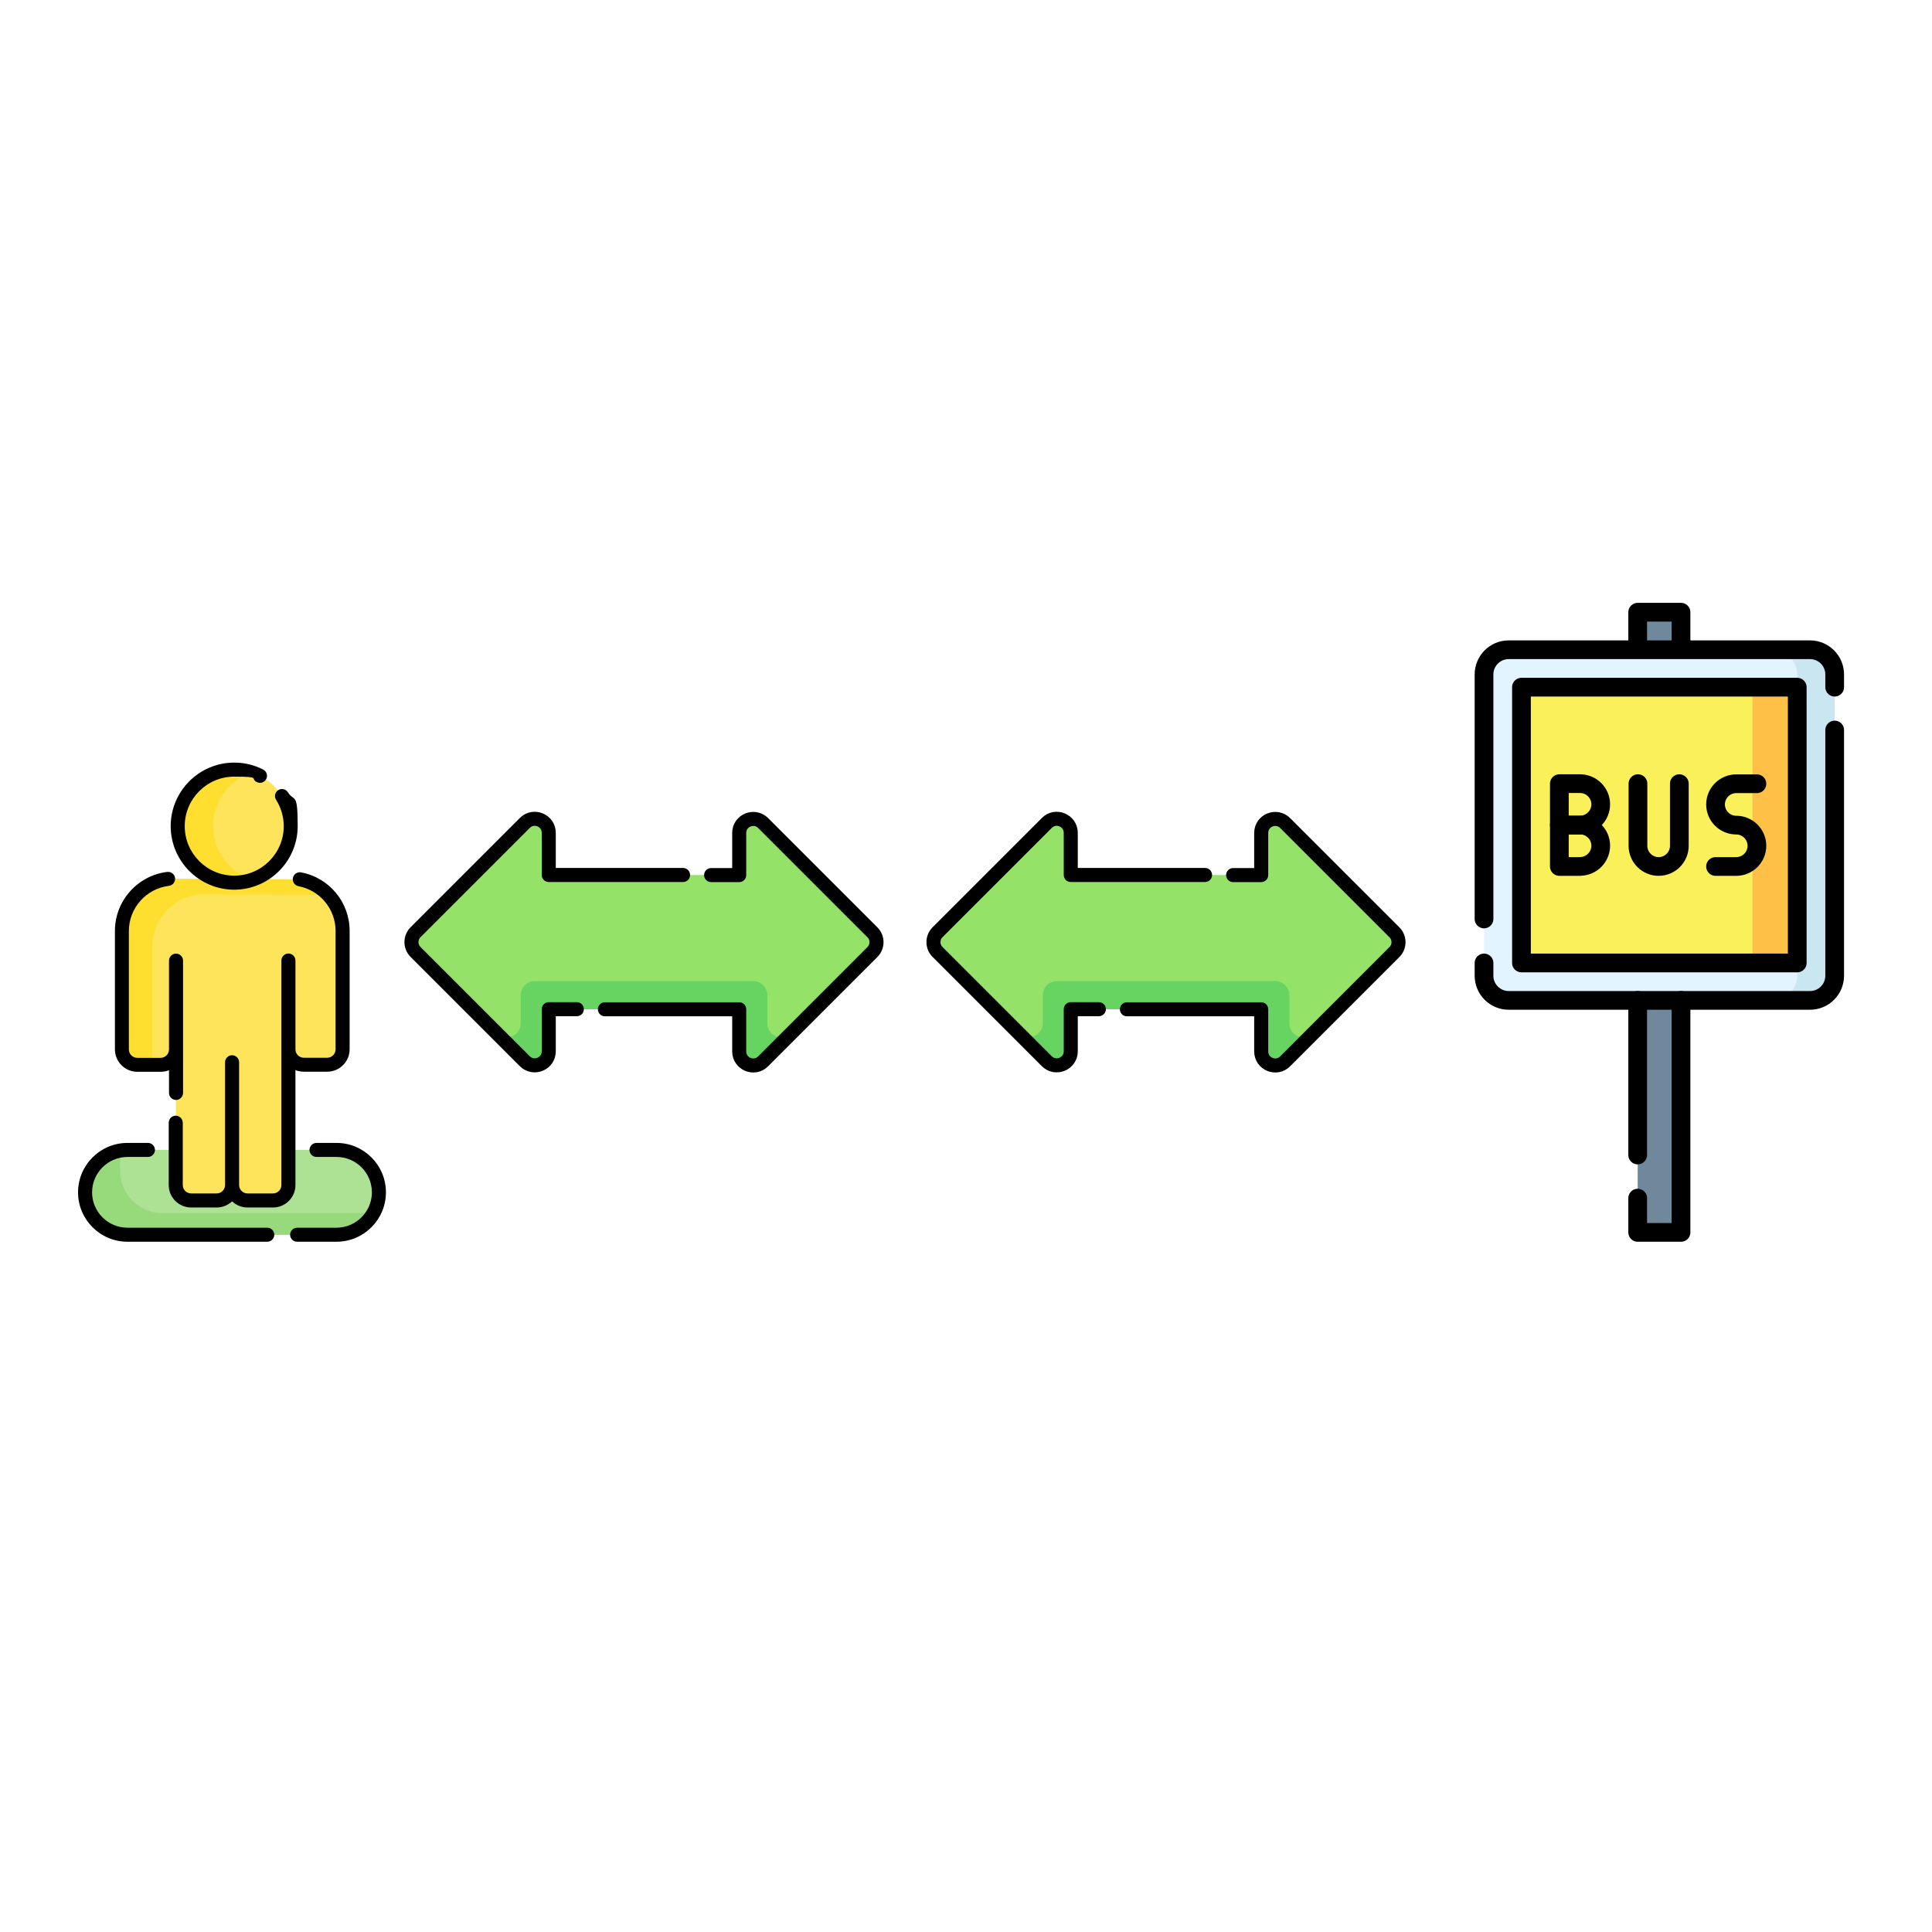
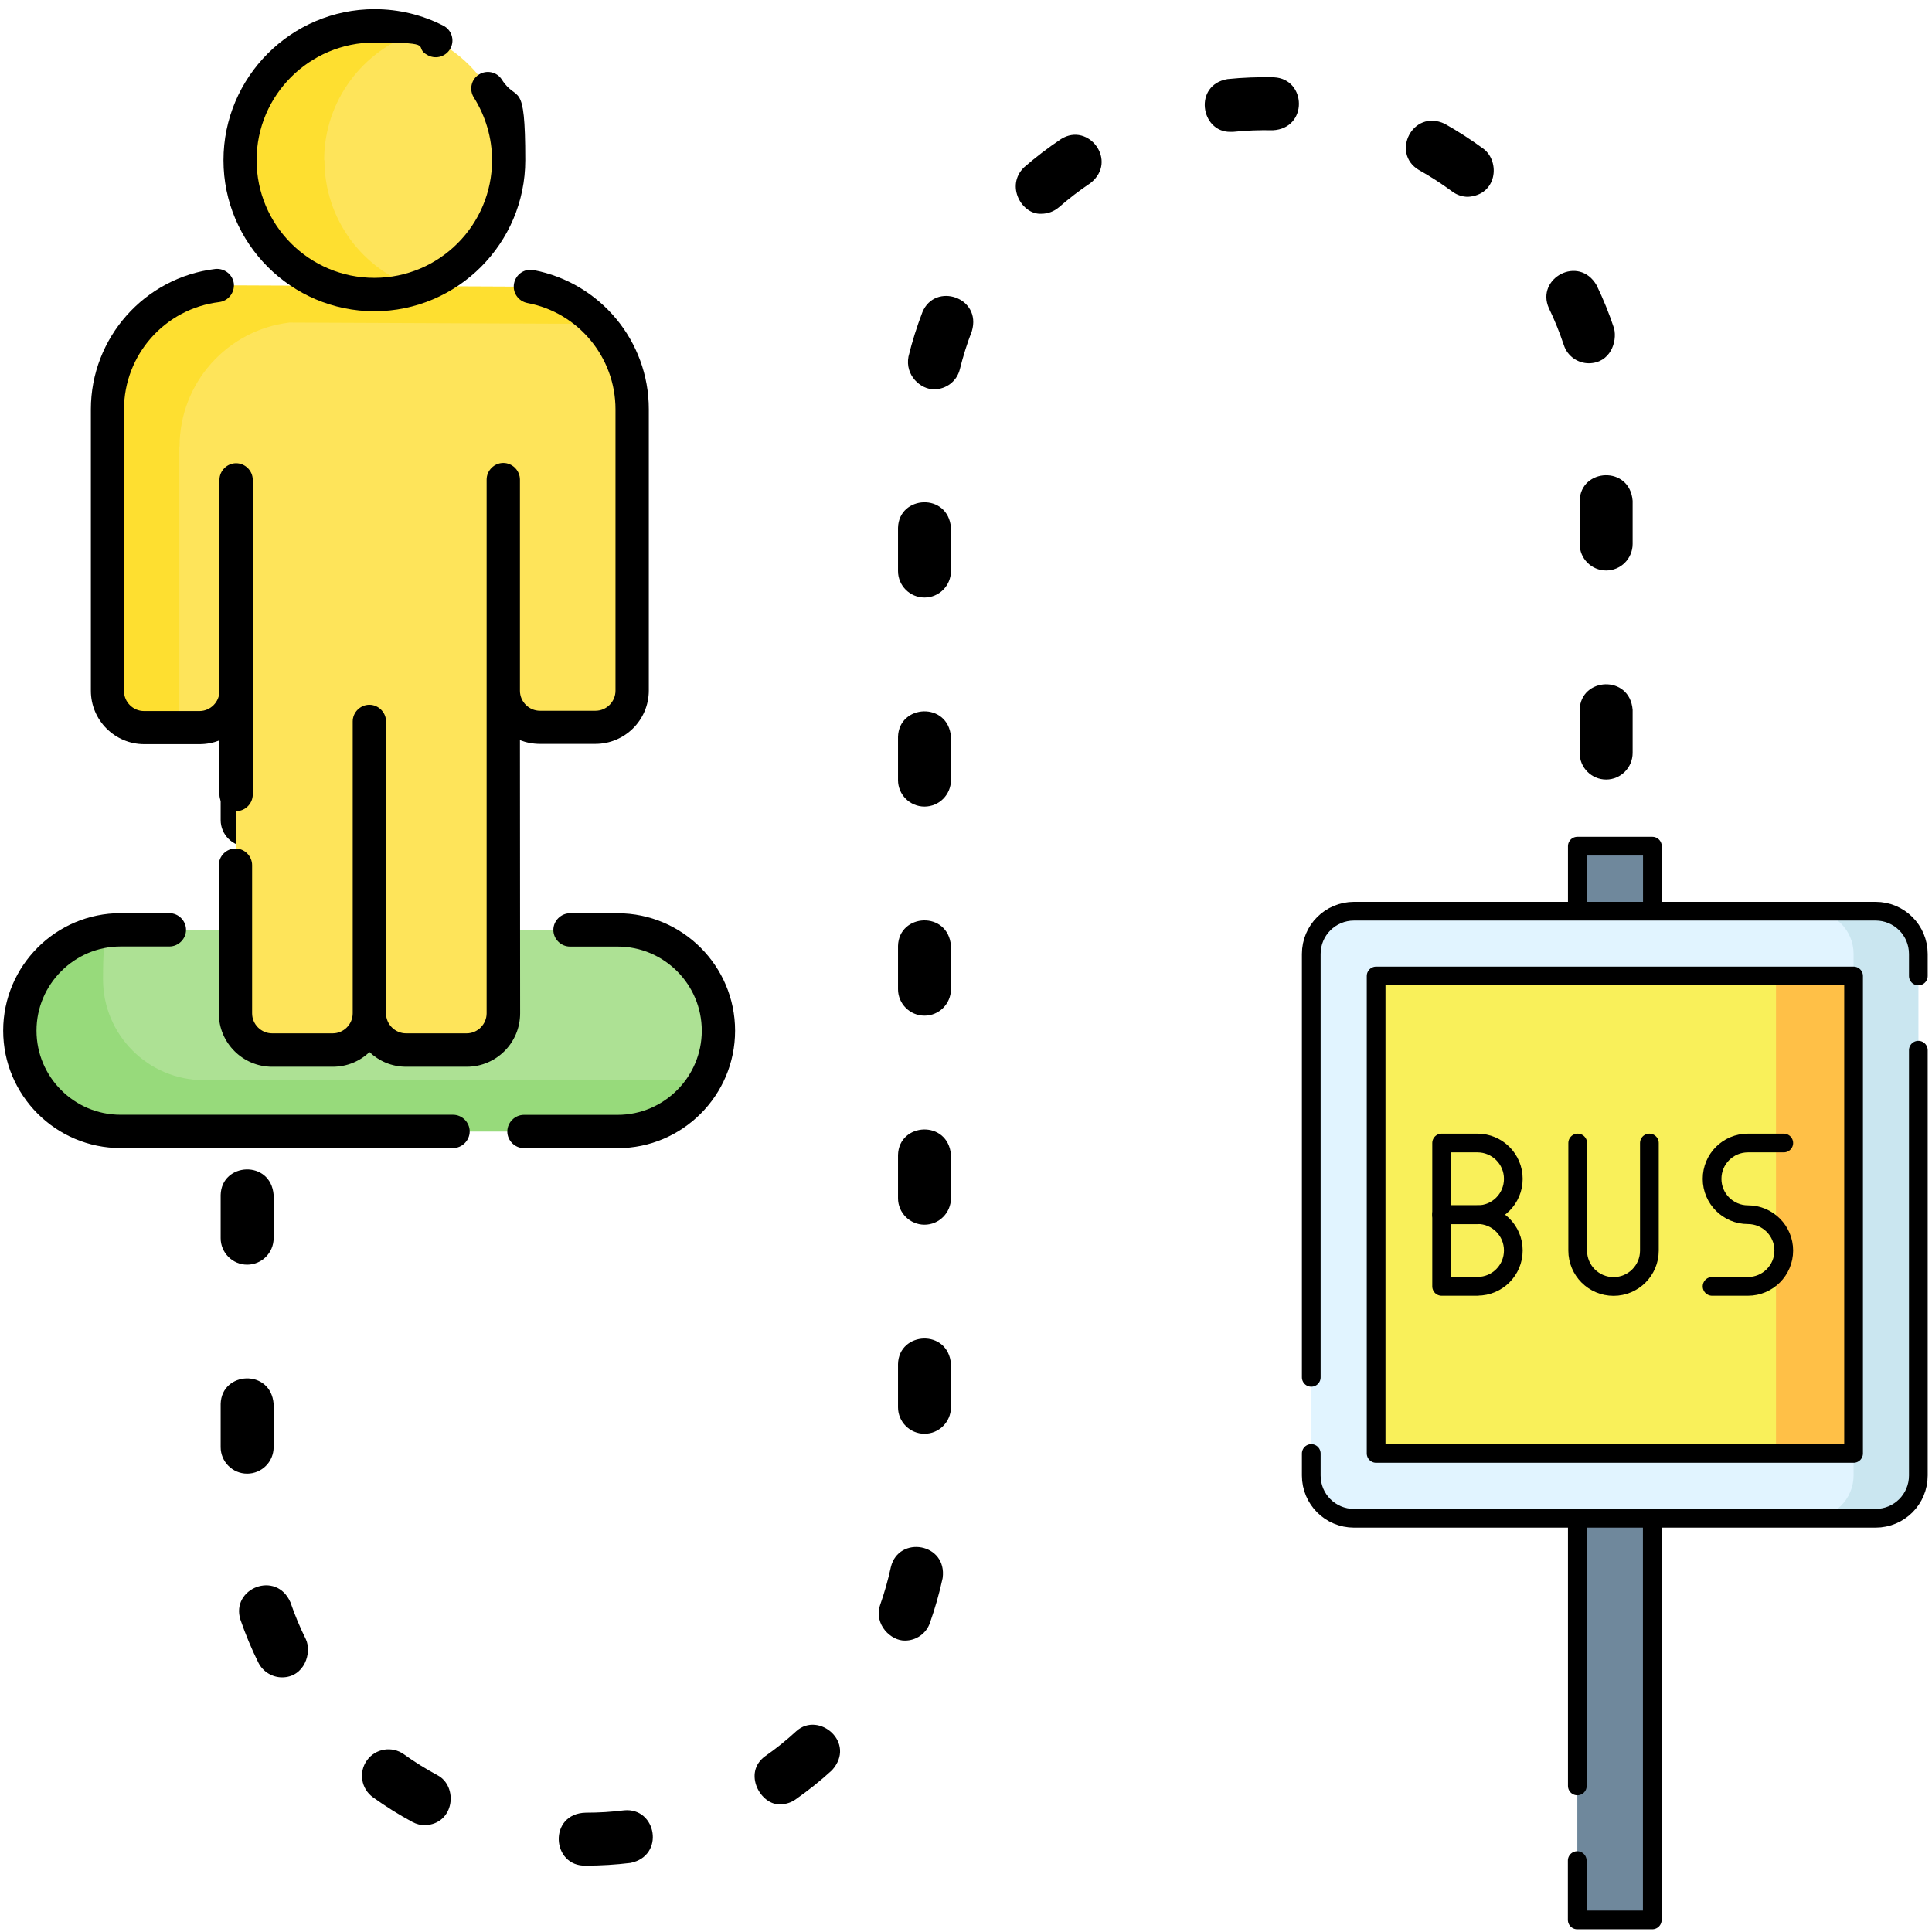
- <svg xmlns="http://www.w3.org/2000/svg" id="Calque_1" viewBox="0 0 2064.5 2064.5">
+ <svg xmlns="http://www.w3.org/2000/svg" version="1.1" id="Calque_1" x="0px" y="0px" viewBox="0 0 2064.5 2064.5" style="enable-background:new 0 0 2064.5 2064.5;" xml:space="preserve">
+   <style type="text/css">
+ 	.st0{fill:#6F889C;}
+ 	.st1{fill:#E1F4FF;}
+ 	.st2{fill:#CAE6F0;}
+ 	.st3{fill:#F9F05A;}
+ 	.st4{fill:#FFC047;}
+ 	.st5{fill:none;stroke:#000000;stroke-width:20;stroke-linejoin:round;}
+ 	.st6{fill:none;stroke:#000000;stroke-width:20;stroke-linecap:round;stroke-linejoin:round;}
+ 	.st7{fill:#ADE194;}
+ 	.st8{fill:#97DA7B;}
+ 	.st9{fill:#FEE45A;}
+ 	.st10{fill:#FEDF30;}
+ 	.st11{fill:#67D461;}
+ 	.st12{fill:#94E368;}
+ 	.st13{fill:none;stroke:#000000;stroke-width:15;stroke-linecap:round;stroke-linejoin:round;}
+ 	.st14{fill:#FEE903;}
+ 	.st15{fill:#FED402;}
+ 	.st16{fill:#AF66DA;}
+ </style>
  <g>
-     <path id="path5969" d="M1750,654.2h46.3v41.3h-46.3v-41.3Z" fill="#6f889c" />
-     <path id="path5971" d="M1750,1316.9h46.3v-247.9h-46.3v247.9Z" fill="#6f889c" />
+     <g>
+       <path d="M264.1,904.6c-15.6,0-28.3-12.7-28.3-28.3v-22.6c0.9-34.9,53.6-37.8,56.6,0v22.6C292.4,891.9,279.7,904.6,264.1,904.6z" />
+     </g>
+     <g>
+       <path d="M626,1993.6c-36.8,1.1-40.3-55.7-0.1-56.6c13.8,0,27.5-0.8,41-2.5c34.7-3.3,44,48.7,6.8,56.2    C658,1992.6,641.9,1993.6,626,1993.6z M454.2,1950.4c-4.5,0-9.1-1.1-13.4-3.4c-14.5-7.8-28.7-16.7-42.2-26.4    c-12.7-9.1-15.6-26.8-6.5-39.5c9.1-12.7,26.8-15.6,39.5-6.5c11.5,8.3,23.7,15.8,36.1,22.5C489.6,1908.8,486,1948.9,454.2,1950.4z     M834,1928c-21.1,1.6-40.8-33.7-16.3-51.4c11.6-8.1,22.8-17.1,33.2-26.7c24-21.8,64.7,12.4,38.1,41.8    c-12.2,11.2-25.3,21.6-38.8,31.1C845.3,1926.3,839.6,1928,834,1928L834,1928z M301.5,1792.4c-10.4,0-20.4-5.8-25.4-15.7    c-7.4-14.9-13.8-30.3-19.2-46c-10.5-33.3,38.4-53.2,53.5-18.4c4.6,13.4,10.1,26.6,16.4,39.3C333.6,1766,325.3,1792.3,301.5,1792.4    z M967.1,1753.1c-14.8,0.4-33.4-16.9-26.7-37.8c4.7-13.3,8.6-27.1,11.6-40.9c8.3-33.9,60.4-25.6,55.3,11.9    c-3.5,16.2-8.1,32.3-13.6,47.9C989.7,1745.8,978.8,1753.1,967.1,1753.1L967.1,1753.1z M264.1,1574.7c-15.6,0-28.3-12.7-28.3-28.3    v-46.2c0.9-34.9,53.6-37.8,56.6,0v46.2C292.4,1562.1,279.7,1574.7,264.1,1574.7z M987.9,1532.1c-15.6,0-28.3-12.7-28.3-28.3v-46.2    c0.9-34.9,53.6-37.8,56.6,0v46.2C1016.1,1519.4,1003.5,1532.1,987.9,1532.1z M264.1,1351.4c-15.6,0-28.3-12.7-28.3-28.3v-46.2    c0.9-34.9,53.6-37.8,56.6,0v46.2C292.4,1338.7,279.7,1351.4,264.1,1351.4z M987.9,1308.7c-15.6,0-28.3-12.7-28.3-28.3v-46.2    c0.9-34.9,53.6-37.8,56.6,0v46.2C1016.1,1296,1003.5,1308.7,987.9,1308.7z M264.1,1128c-15.6,0-28.3-12.7-28.3-28.3v-46.2    c0.9-34.9,53.6-37.8,56.6,0v46.2C292.4,1115.3,279.7,1128,264.1,1128z M987.9,1085.3c-15.6,0-28.3-12.7-28.3-28.3v-46.2    c0.9-34.9,53.6-37.8,56.6,0v46.2C1016.1,1072.7,1003.5,1085.3,987.9,1085.3z M1716.3,1056.4c-15.6,0-28.3-12.7-28.3-28.3v-46.2    c0.9-34.9,53.6-37.8,56.6,0v46.2C1744.5,1043.7,1731.9,1056.4,1716.3,1056.4z M987.9,861.9c-15.6,0-28.3-12.7-28.3-28.3v-46.2    c0.9-34.9,53.6-37.8,56.6,0v46.2C1016.1,849.3,1003.5,861.9,987.9,861.9z M1716.3,833c-15.6,0-28.3-12.7-28.3-28.3v-46.2    c0.9-34.9,53.6-37.8,56.6,0v46.2C1744.5,820.3,1731.9,833,1716.3,833z M987.9,638.5c-15.6,0-28.3-12.7-28.3-28.3V564    c0.9-34.9,53.6-37.8,56.6,0v46.2C1016.1,625.9,1003.5,638.5,987.9,638.5z M1716.3,609.6c-15.6,0-28.3-12.7-28.3-28.3v-46.2    c0.9-34.9,53.6-37.8,56.6,0v46.2C1744.5,597,1731.9,609.6,1716.3,609.6z M998.3,416c-14.4,0.3-31.4-14.8-27.5-35    c3.9-16.1,9-32.1,14.9-47.5c13.4-32.2,63.6-15.9,52.8,20.4c-5.1,13.2-9.4,26.9-12.8,40.6C1022.6,407.4,1011,416,998.3,416z     M1697.9,388.2c-11.9,0-22.9-7.5-26.8-19.4c-4.5-13.4-9.8-26.7-16-39.5c-14.3-31.9,32-57.3,51-24.5c7.2,14.9,13.5,30.4,18.7,46.2    C1728.3,365.3,1720.7,387.9,1697.9,388.2z M1112.9,228.4c-20.8,1.4-38.9-29.8-18.6-49.6c12.5-10.9,25.8-21,39.5-30.2    c29.5-18.6,61.2,23.6,31.5,47c-11.8,7.9-23.1,16.6-33.8,25.9C1126.1,226.1,1119.5,228.4,1112.9,228.4L1112.9,228.4z M1568.7,210.3    c-5.8,0-11.7-1.8-16.8-5.6c-11.4-8.4-23.4-16.2-35.8-23.1c-30-17.9-6.7-65.3,27.6-49.4c14.4,8.1,28.5,17.2,41.8,27    C1603.3,173.1,1599.6,208.4,1568.7,210.3z M1314.5,140.9c-31.6,0.1-39.4-50.2-2.8-56.4c16.4-1.7,33.2-2.3,49.7-1.9    c34.8,1.7,36.6,54.6-1.3,56.6c-14.1-0.3-28.5,0.2-42.6,1.7C1316.5,140.9,1315.5,140.9,1314.5,140.9L1314.5,140.9z" />
+     </g>
+     <g>
+       <path d="M1716.3,1256.9c-15.6,0-28.3-12.7-28.3-28.3V1206c0.9-34.9,53.6-37.8,56.6,0v22.6    C1744.5,1244.3,1731.9,1256.9,1716.3,1256.9z" />
+     </g>
+   </g>
+   <g>
+     <path id="path5969" class="st0" d="M1685.5,904.2h80.2v71.5h-80.2V904.2z" />
+     <path id="path5971" class="st0" d="M1685.5,2051.6h80.2v-429.2h-80.2V2051.6z" />
    <g id="g5981">
-       <path id="path5983" d="M1960.5,720.7v321.9c0,14.6-11.8,26.4-26.4,26.4h-321.9c-14.6,0-26.4-11.8-26.4-26.4v-321.9c0-14.6,11.8-26.4,26.4-26.4h321.9c14.6,0,26.4,11.8,26.4,26.4" fill="#e1f4ff" />
+       <path id="path5983" class="st1" d="M2049.9,1019.3v557.3c0,25.3-20.4,45.7-45.7,45.7h-557.3c-25.3,0-45.7-20.4-45.7-45.7v-557.3    c0-25.3,20.4-45.7,45.7-45.7h557.3C2029.5,973.6,2049.9,994.1,2049.9,1019.3" />
    </g>
    <g id="g5985">
-       <path id="path5987" d="M1960.5,720.7v321.9c0,14.6-11.8,26.4-26.4,26.4h-40c14.6,0,26.4-11.8,26.4-26.4v-321.9c0-14.6-11.8-26.4-26.4-26.4h40c14.6,0,26.4,11.8,26.4,26.4" fill="#cae6f0" />
+       <path id="path5987" class="st2" d="M2049.9,1019.3v557.3c0,25.3-20.4,45.7-45.7,45.7H1935c25.3,0,45.7-20.4,45.7-45.7v-557.3    c0-25.3-20.4-45.7-45.7-45.7h69.3C2029.5,973.6,2049.9,994.1,2049.9,1019.3" />
    </g>
-     <path id="path5989" d="M1920.5,1029h-294.7v-294.7h294.7v294.7Z" fill="#f9f05a" />
-     <path id="path5991" d="M1920.5,1029h-47.9v-294.7h47.9v294.7Z" fill="#ffc047" />
+     <path id="path5989" class="st3" d="M1980.7,1553.1h-510.2v-510.2h510.2V1553.1z" />
+     <path id="path5991" class="st4" d="M1980.7,1553.1h-82.9v-510.2h82.9V1553.1z" />
    <g id="g5993">
-       <path id="path5995" d="M1750,695.5v-41.3h46.3v41.3" fill="none" stroke="#000" stroke-linejoin="round" stroke-width="20" />
+       <path id="path5995" class="st5" d="M1685.5,975.7v-71.5h80.2v71.5" />
    </g>
    <g id="g5997">
-       <path id="path5999" d="M1750,1234.2v-165.2" fill="none" stroke="#000" stroke-linecap="round" stroke-linejoin="round" stroke-width="20" />
+       <path id="path5999" class="st6" d="M1685.5,1908.4v-286" />
    </g>
    <g id="g6001">
-       <path id="path6003" d="M1796.3,1069v247.9h-46.3v-36.6" fill="none" stroke="#000" stroke-linecap="round" stroke-linejoin="round" stroke-width="20" />
+       <path id="path6003" class="st6" d="M1765.6,1622.4v429.2h-80.2v-63.4" />
    </g>
    <g id="g6005">
-       <path id="path6007" d="M1585.8,982v-261.3c0-14.6,11.8-26.4,26.4-26.4h321.9c14.6,0,26.4,11.8,26.4,26.4v13.6" fill="none" stroke="#000" stroke-linecap="round" stroke-linejoin="round" stroke-width="20" />
+       <path id="path6007" class="st6" d="M1401.2,1471.8v-452.4c0-25.3,20.4-45.7,45.7-45.7h557.3c25.3,0,45.7,20.4,45.7,45.7v23.5" />
    </g>
    <g id="g6009">
-       <path id="path6011" d="M1960.5,780.1v262.5c0,14.6-11.8,26.4-26.4,26.4h-321.9c-14.6,0-26.4-11.8-26.4-26.4v-13.6" fill="none" stroke="#000" stroke-linecap="round" stroke-linejoin="round" stroke-width="20" />
+       <path id="path6011" class="st6" d="M2049.9,1122.2v454.5c0,25.3-20.4,45.7-45.7,45.7h-557.3c-25.3,0-45.7-20.4-45.7-45.7v-23.5" />
    </g>
-     <path id="path6025" d="M1920.5,1029h-294.7v-294.7h294.7v294.7Z" fill="none" stroke="#000" stroke-linecap="round" stroke-linejoin="round" stroke-width="20" />
+     <path id="path6025" class="st6" d="M1980.7,1553.1h-510.2v-510.2h510.2V1553.1z" />
    <g id="g6039">
-       <path id="path6041" d="M1688.4,881.7h-22.1v-44.3h22.1c12.2,0,22.1,9.9,22.1,22.1s-9.9,22.1-22.1,22.1Z" fill="none" stroke="#000" stroke-linecap="round" stroke-linejoin="round" stroke-width="20" />
+       <path id="path6041" class="st6" d="M1578.8,1298.1h-38.3v-76.7h38.3c21.1,0,38.3,17.1,38.3,38.3s-17.1,38.3-38.3,38.3V1298.1z" />
    </g>
    <g id="g6043">
-       <path id="path6045" d="M1688.4,925.9h-22.1v-44.3h22.1c12.2,0,22.1,9.9,22.1,22.1s-9.9,22.1-22.1,22.1Z" fill="none" stroke="#000" stroke-linecap="round" stroke-linejoin="round" stroke-width="20" />
+       <path id="path6045" class="st6" d="M1578.8,1374.6h-38.3v-76.7h38.3c21.1,0,38.3,17.1,38.3,38.3s-17.1,38.3-38.3,38.3V1374.6z" />
    </g>
    <g id="g6047">
-       <path id="path6049" d="M1833.2,925.9h22.1c12.2,0,22.1-9.9,22.1-22.1s-9.9-22.1-22.1-22.1-22.1-9.9-22.1-22.1,9.9-22.1,22.1-22.1h22.1" fill="none" stroke="#000" stroke-linecap="round" stroke-linejoin="round" stroke-width="20" />
+       <path id="path6049" class="st6" d="M1829.5,1374.6h38.3c21.1,0,38.3-17.1,38.3-38.3c0-21.1-17.1-38.3-38.3-38.3    c-21.1,0-38.3-17.1-38.3-38.3s17.1-38.3,38.3-38.3h38.3" />
    </g>
    <g id="g6051">
-       <path id="path6053" d="M1794.5,837.4v66.4c0,12.2-9.9,22.1-22.1,22.1s-22.1-9.9-22.1-22.1v-66.4" fill="none" stroke="#000" stroke-linecap="round" stroke-linejoin="round" stroke-width="20" />
+       <path id="path6053" class="st6" d="M1762.5,1221.4v115c0,21.1-17.1,38.3-38.3,38.3c-21.1,0-38.3-17.1-38.3-38.3v-115" />
    </g>
  </g>
  <g>
    <g>
-       <path d="M338.2,1228.8h21.4c25,0,45.3,20.3,45.3,45.3s-20.3,45.3-45.3,45.3H136.2c-25,0-45.3-20.3-45.3-45.3s20.3-45.3,45.3-45.3h202Z" fill="#ade194" />
-       <path d="M397.1,1296.3H173.6c-25,0-45.3-20.3-45.3-45.3s2.1-15.6,5.8-22.2c-24.1,1.1-43.3,20.9-43.3,45.3s20.3,45.3,45.3,45.3h223.4c17,0,31.7-9.3,39.5-23.1-.7,0-1.3,0-2,0h0Z" fill="#97da7b" />
+       <path class="st7" d="M609.1,993.7H660c59.4,0,107.7,48.3,107.7,107.7s-48.3,107.7-107.7,107.7H128.9    c-59.4,0-107.7-48.3-107.7-107.7s48.3-107.7,107.7-107.7H609.1z" />
+       <path class="st8" d="M749.2,1154.2H217.8c-59.4,0-107.7-48.3-107.7-107.7c0-59.4,5-37.1,13.8-52.8C66.6,996.3,21,1043.4,21,1101.4    s48.3,107.7,107.7,107.7h531.1c40.4,0,75.4-22.1,93.9-54.9c-1.7,0-3.1,0-4.8,0l0,0L749.2,1154.2z" />
      <g>
-         <path d="M308.2,1121.3v145c0,9.1-7.4,16.5-16.5,16.5h-27.2c-6.4,0-12-3.7-14.7-9.1-.7-1.4-2.8-1.4-3.5,0-2.7,5.4-8.3,9.1-14.7,9.1h-27.2c-9.1,0-16.5-7.4-16.5-16.5v-145c0,9.1-7.4,16.5-16.5,16.5h-24.9c-9.1,0-16.5-7.4-16.5-16.5v-126.5c0-28.7,21.6-52.4,49.4-55.7l140.8,.6c26,4.9,45.7,27.7,45.7,55.1v126.5c0,9.1-7.4,16.5-16.5,16.5h-24.9c-9.1,0-16.5-7.4-16.5-16.5Z" fill="#fee45a" />
-         <path d="M162.7,1011.5c0-28.7,21.6-52.4,49.4-55.7l138.6,.6c-8-8.4-18.5-14.4-30.4-16.7l-140.8-.6c-27.8,3.3-49.4,27-49.4,55.7v126.5c0,9.1,7.4,16.5,16.5,16.5h16v-126.3Z" fill="#fedf30" />
+         <path class="st9" d="M537.8,738.1v344.7c0,21.6-17.6,39.2-39.2,39.2h-64.7c-15.2,0-28.5-8.8-34.9-21.6c-1.7-3.3-6.7-3.3-8.3,0     c-6.4,12.8-19.7,21.6-34.9,21.6h-64.7c-21.6,0-39.2-17.6-39.2-39.2V738.1c0,21.6-17.6,39.2-39.2,39.2h-59.2     c-21.6,0-39.2-17.6-39.2-39.2V437.4c0-68.2,51.3-124.6,117.4-132.4l334.7,1.4c61.8,11.6,108.6,65.9,108.6,131v300.7     c0,21.6-17.6,39.2-39.2,39.2h-59.2c-21.6,0-39.2-17.6-39.2-39.2H537.8z" />
+         <path class="st10" d="M191.9,477.1c0-68.2,51.3-124.6,117.4-132.4l329.5,1.4c-19-20-44-34.2-72.3-39.7L231.9,305     c-66.1,7.8-117.4,64.2-117.4,132.4v300.7c0,21.6,17.6,39.2,39.2,39.2h38V477.1L191.9,477.1z" />
      </g>
-       <circle cx="250.2" cy="882.8" r="60.4" fill="#fee45a" />
-       <path d="M227.7,882.8c0-26.7,17.4-49.4,41.5-57.4-6-2-12.3-3-19-3-33.4,0-60.4,27-60.4,60.4s27,60.4,60.4,60.4,13-1.1,19-3.1c-24.1-8-41.4-30.6-41.4-57.3h0Z" fill="#fedf30" />
+       <circle class="st9" cx="399.9" cy="171.1" r="143.6" />
+       <path class="st10" d="M346.4,171.1c0-63.5,41.4-117.4,98.7-136.5c-14.3-4.8-29.2-7.1-45.2-7.1c-79.4,0-143.6,64.2-143.6,143.6    s64.2,143.6,143.6,143.6s30.9-2.6,45.2-7.4c-57.3-19-98.4-72.7-98.4-136.2l0,0L346.4,171.1z" />
    </g>
    <g>
-       <path d="M250.2,950.7c37.4,0,67.9-30.5,67.9-67.9s-3.6-25.4-10.5-36.2c-2.2-3.5-6.8-4.5-10.3-2.3-3.5,2.2-4.5,6.8-2.3,10.3,5.3,8.4,8.2,18.2,8.2,28.2,0,29.2-23.7,52.9-52.9,52.9s-52.9-23.7-52.9-52.9,23.7-52.9,52.9-52.9,16.5,1.9,24.1,5.8c3.7,1.9,8.2,.4,10.1-3.3,1.9-3.7,.4-8.2-3.3-10.1-9.6-4.9-20-7.4-30.9-7.4-37.4,0-67.9,30.5-67.9,67.9s30.5,67.9,67.9,67.9h0Z" />
-       <path d="M146.7,1145.3h24.9c3.2,0,6.2-.6,9-1.7v24.3c0,4.1,3.4,7.5,7.5,7.5s7.5-3.4,7.5-7.5v-141.4c0-4.1-3.4-7.5-7.5-7.5s-7.5,3.4-7.5,7.5v94.9c0,4.9-4,9-9,9h-24.9c-4.9,0-9-4-9-9v-126.5c0-24.6,18.4-45.3,42.8-48.3,4.1-.5,7-4.2,6.6-8.3-.5-4.1-4.2-7-8.3-6.6-31.9,3.8-56,31-56,63.1v126.5c0,13.2,10.7,24,24,24h0Z" />
-       <path d="M315.7,1143.5c2.8,1.1,5.8,1.7,9,1.7h24.9c13.2,0,24-10.7,24-24v-126.5c0-30.6-21.8-56.8-51.8-62.5-4.1-.8-8,1.9-8.8,6-.8,4.1,1.9,8,6,8.8,22.9,4.3,39.6,24.4,39.6,47.8v126.5c0,4.9-4,9-9,9h-24.9c-4.9,0-9-4-9-9v-94.9c0-4.1-3.4-7.5-7.5-7.5s-7.5,3.4-7.5,7.5v239.9c0,4.9-4,9-9,9h-27.2c-4.9,0-9-4-9-9v-131.2c0-4.1-3.4-7.5-7.5-7.5s-7.5,3.4-7.5,7.5v131.2c0,4.9-4,9-9,9h-27.2c-4.9,0-9-4-9-9v-66.6c0-4.1-3.4-7.5-7.5-7.5s-7.5,3.4-7.5,7.5v66.6c0,13.2,10.7,24,24,24h27.2c6.4,0,12.2-2.5,16.5-6.6,4.3,4.1,10.1,6.6,16.5,6.6h27.2c13.2,0,24-10.7,24-24v-122.8h0Z" />
-       <path d="M359.6,1221.3h-21.4c-4.1,0-7.5,3.4-7.5,7.5s3.4,7.5,7.5,7.5h21.4c20.9,0,37.8,17,37.8,37.8s-17,37.8-37.8,37.8h-42.1c-4.1,0-7.5,3.4-7.5,7.5s3.4,7.5,7.5,7.5h42.1c29.1,0,52.8-23.7,52.8-52.8s-23.7-52.8-52.8-52.8h0Z" />
-       <path d="M285.6,1311.9H136.2c-20.9,0-37.8-17-37.8-37.8s17-37.8,37.8-37.8h21.9c4.1,0,7.5-3.4,7.5-7.5s-3.4-7.5-7.5-7.5h-21.9c-29.1,0-52.8,23.7-52.8,52.8s23.7,52.8,52.8,52.8h149.4c4.1,0,7.5-3.4,7.5-7.5s-3.4-7.5-7.5-7.5h0Z" />
+       <path d="M399.9,332.6c88.9,0,161.4-72.5,161.4-161.4s-8.6-60.4-25-86.1c-5.2-8.3-16.2-10.7-24.5-5.5c-8.3,5.2-10.7,16.2-5.5,24.5    c12.6,20,19.5,43.3,19.5,67c0,69.4-56.3,125.8-125.8,125.8s-125.8-56.3-125.8-125.8S330.8,45.4,400.2,45.4s39.2,4.5,57.3,13.8    c8.8,4.5,19.5,1,24-7.8s1-19.5-7.8-24c-22.8-11.6-47.5-17.6-73.5-17.6c-88.9,0-161.4,72.5-161.4,161.4s72.5,161.4,161.4,161.4l0,0    H399.9z" />
+       <path d="M153.9,795.2h59.2c7.6,0,14.7-1.4,21.4-4v57.8c0,9.7,8.1,17.8,17.8,17.8c9.7,0,17.8-8.1,17.8-17.8V512.8    c0-9.7-8.1-17.8-17.8-17.8c-9.7,0-17.8,8.1-17.8,17.8v225.6c0,11.6-9.5,21.4-21.4,21.4h-59.2c-11.6,0-21.4-9.5-21.4-21.4V437.6    c0-58.5,43.7-107.7,101.7-114.8c9.7-1.2,16.6-10,15.7-19.7c-1.2-9.7-10-16.6-19.7-15.7c-75.8,9-133.1,73.7-133.1,150v300.7    c0,31.4,25.4,57.1,57.1,57.1l0,0L153.9,795.2z" />
+       <path d="M555.6,790.9c6.7,2.6,13.8,4,21.4,4h59.2c31.4,0,57.1-25.4,57.1-57.1V437.2c0-72.7-51.8-135-123.1-148.6    c-9.7-1.9-19,4.5-20.9,14.3c-1.9,9.7,4.5,19,14.3,20.9c54.4,10.2,94.1,58,94.1,113.6v300.7c0,11.6-9.5,21.4-21.4,21.4H577    c-11.6,0-21.4-9.5-21.4-21.4V512.5c0-9.7-8.1-17.8-17.8-17.8s-17.8,8.1-17.8,17.8v570.3c0,11.6-9.5,21.4-21.4,21.4h-64.7    c-11.6,0-21.4-9.5-21.4-21.4V770.9c0-9.7-8.1-17.8-17.8-17.8s-17.8,8.1-17.8,17.8v311.9c0,11.6-9.5,21.4-21.4,21.4h-64.7    c-11.6,0-21.4-9.5-21.4-21.4V924.5c0-9.7-8.1-17.8-17.8-17.8s-17.8,8.1-17.8,17.8v158.3c0,31.4,25.4,57.1,57.1,57.1h64.7    c15.2,0,29-5.9,39.2-15.7c10.2,9.7,24,15.7,39.2,15.7h64.7c31.4,0,57.1-25.4,57.1-57.1L555.6,790.9L555.6,790.9L555.6,790.9z" />
+       <path d="M660,975.9h-50.9c-9.7,0-17.8,8.1-17.8,17.8c0,9.7,8.1,17.8,17.8,17.8H660c49.7,0,89.9,40.4,89.9,89.9    s-40.4,89.9-89.9,89.9H559.9c-9.7,0-17.8,8.1-17.8,17.8s8.1,17.8,17.8,17.8H660c69.2,0,125.5-56.3,125.5-125.5    S729.2,975.9,660,975.9L660,975.9z" />
+       <path d="M484.1,1191.2H128.9c-49.7,0-89.9-40.4-89.9-89.9c0-49.4,40.4-89.9,89.9-89.9H181c9.7,0,17.8-8.1,17.8-17.8    s-8.1-17.8-17.8-17.8h-52.1c-69.2,0-125.5,56.3-125.5,125.5c0,69.2,56.3,125.5,125.5,125.5h355.2c9.7,0,17.8-8.1,17.8-17.8    S493.8,1191.2,484.1,1191.2L484.1,1191.2L484.1,1191.2z" />
    </g>
  </g>
  <g>
-     <path d="M530.8,1022.9v81.2l30,30c9.4,9.5,25.6,2.8,25.6-10.6v-45h203.5v45c0,13.4,16.2,20.1,25.6,10.6l30-30v-81.2h-314.8Z" fill="#67d461" />
-     <path d="M932.2,996.1l-116.7-116.7c-9.5-9.4-25.6-2.8-25.6,10.6v45h-203.5v-45c0-13.4-16.2-20.1-25.6-10.6l-116.7,116.7c-5.9,5.9-5.9,15.4,0,21.2l86.7,86.7c9.4,9.4,25.6,2.8,25.6-10.6v-30c0-8.3,6.7-15,15-15h233.5c8.3,0,15,6.7,15,15v30c0,13.4,16.2,20.1,25.6,10.6l86.7-86.7c5.9-5.9,5.9-15.4,0-21.2Z" fill="#94e368" />
-     <path d="M646.4,1078.5h143.5v45c0,13.4,16.2,20.1,25.6,10.6l116.7-116.7c5.9-5.9,5.9-15.4,0-21.2l-116.7-116.7c-9.5-9.4-25.6-2.8-25.6,10.6v45h-30" fill="none" stroke="#000" stroke-linecap="round" stroke-linejoin="round" stroke-width="15" />
-     <path d="M729.9,935h-143.5v-45c0-13.4-16.2-20.1-25.6-10.6l-116.7,116.7c-5.9,5.9-5.9,15.4,0,21.2l116.7,116.7c9.4,9.4,25.6,2.8,25.6-10.6v-45h30" fill="none" stroke="#000" stroke-linecap="round" stroke-linejoin="round" stroke-width="15" />
+     <path class="st11" d="M574,2346.2v81.2l30,30c9.4,9.5,25.6,2.8,25.6-10.6v-45h203.5v45c0,13.4,16.2,20.1,25.6,10.6l30-30v-81.2   H573.9L574,2346.2z" />
+     <path class="st12" d="M975.4,2319.4l-116.7-116.7c-9.5-9.4-25.6-2.8-25.6,10.6v45H629.6v-45c0-13.4-16.2-20.1-25.6-10.6   l-116.7,116.7c-5.9,5.9-5.9,15.4,0,21.2l86.7,86.7c9.4,9.4,25.6,2.8,25.6-10.6v-30c0-8.3,6.7-15,15-15h233.5c8.3,0,15,6.7,15,15v30   c0,13.4,16.2,20.1,25.6,10.6l86.7-86.7C981.3,2334.7,981.3,2325.2,975.4,2319.4z" />
+     <path class="st13" d="M689.6,2401.8h143.5v45c0,13.4,16.2,20.1,25.6,10.6l116.7-116.7c5.9-5.9,5.9-15.4,0-21.2l-116.7-116.7   c-9.5-9.4-25.6-2.8-25.6,10.6v45h-30" />
+     <path class="st13" d="M773.1,2258.3H629.6v-45c0-13.4-16.2-20.1-25.6-10.6l-116.7,116.7c-5.9,5.9-5.9,15.4,0,21.2L604,2457.3   c9.4,9.4,25.6,2.8,25.6-10.6v-45h30" />
  </g>
  <g>
-     <path d="M1088.6,1022.9v81.2l30,30c9.4,9.5,25.6,2.8,25.6-10.6v-45h203.5v45c0,13.4,16.2,20.1,25.6,10.6l30-30v-81.2h-314.8Z" fill="#67d461" />
-     <path d="M1490.1,996.1l-116.7-116.7c-9.5-9.4-25.6-2.8-25.6,10.6v45h-203.5v-45c0-13.4-16.2-20.1-25.6-10.6l-116.7,116.7c-5.9,5.9-5.9,15.4,0,21.2l86.7,86.7c9.4,9.4,25.6,2.8,25.6-10.6v-30c0-8.3,6.7-15,15-15h233.5c8.3,0,15,6.7,15,15v30c0,13.4,16.2,20.1,25.6,10.6l86.7-86.7c5.9-5.9,5.9-15.4,0-21.2Z" fill="#94e368" />
-     <path d="M1204.2,1078.5h143.5v45c0,13.4,16.2,20.1,25.6,10.6l116.7-116.7c5.9-5.9,5.9-15.4,0-21.2l-116.7-116.7c-9.5-9.4-25.6-2.8-25.6,10.6v45h-30" fill="none" stroke="#000" stroke-linecap="round" stroke-linejoin="round" stroke-width="15" />
-     <path d="M1287.7,935h-143.5v-45c0-13.4-16.2-20.1-25.6-10.6l-116.7,116.7c-5.9,5.9-5.9,15.4,0,21.2l116.7,116.7c9.4,9.4,25.6,2.8,25.6-10.6v-45h30" fill="none" stroke="#000" stroke-linecap="round" stroke-linejoin="round" stroke-width="15" />
+     <path class="st11" d="M1131.8,2346.2v81.2l30,30c9.4,9.5,25.6,2.8,25.6-10.6v-45h203.5v45c0,13.4,16.2,20.1,25.6,10.6l30-30v-81.2   L1131.8,2346.2L1131.8,2346.2z" />
+     <path class="st12" d="M1533.3,2319.4l-116.7-116.7c-9.5-9.4-25.6-2.8-25.6,10.6v45h-203.5v-45c0-13.4-16.2-20.1-25.6-10.6   l-116.7,116.7c-5.9,5.9-5.9,15.4,0,21.2l86.7,86.7c9.4,9.4,25.6,2.8,25.6-10.6v-30c0-8.3,6.7-15,15-15H1406c8.3,0,15,6.7,15,15v30   c0,13.4,16.2,20.1,25.6,10.6l86.7-86.7C1539.2,2334.7,1539.2,2325.2,1533.3,2319.4z" />
+     <path class="st13" d="M1247.4,2401.8h143.5v45c0,13.4,16.2,20.1,25.6,10.6l116.7-116.7c5.9-5.9,5.9-15.4,0-21.2l-116.7-116.7   c-9.5-9.4-25.6-2.8-25.6,10.6v45h-30" />
+     <path class="st13" d="M1330.9,2258.3h-143.5v-45c0-13.4-16.2-20.1-25.6-10.6l-116.7,116.7c-5.9,5.9-5.9,15.4,0,21.2l116.7,116.7   c9.4,9.4,25.6,2.8,25.6-10.6v-45h30" />
+   </g>
+   <g>
+     <path class="st14" d="M-473.6,848.8c0,49.5-55.7,97.2-55.7,97.2s-55.7-49.1-55.7-97.2c0-30.7,24.9-55.6,55.7-55.6   C-498.5,793.2-473.6,818.1-473.6,848.8z" />
+     <path class="st15" d="M-529.3,793.2c-7.1,0-13.8,1.3-20,3.7c20.9,8,35.7,28.2,35.7,51.9c0,29.3-19.6,58-35.5,76.6   c10.8,12.7,19.8,20.6,19.8,20.6s55.7-47.8,55.7-97.2C-473.6,818.1-498.5,793.2-529.3,793.2z" />
+     <ellipse class="st16" cx="-529.3" cy="848.4" rx="24.6" ry="24.6" />
+   </g>
+   <g>
+     <path class="st16" d="M-88,1187.7c0,49.5-55.7,97.2-55.7,97.2s-55.7-49.1-55.7-97.2c0-30.7,24.9-55.6,55.7-55.6S-88,1157-88,1187.7   z" />
+     <path class="st16" d="M-143.6,1132.1c-7.1,0-13.8,1.3-20,3.7c20.9,8,35.7,28.2,35.7,51.9c0,29.3-19.6,58-35.5,76.6   c10.8,12.7,19.8,20.6,19.8,20.6s55.7-47.8,55.7-97.2C-88,1157-112.9,1132.1-143.6,1132.1z" />
+     <ellipse class="st14" cx="-143.6" cy="1187.4" rx="24.6" ry="24.6" />
+   </g>
+   <g>
+     <g>
+       <path d="M-529.3,953.5c-1.8,0-3.5-0.6-5-1.9c-2.4-2.1-58.2-51.9-58.2-102.8c0-17.4,7-33.6,19.6-45.7c3-2.9,7.7-2.7,10.6,0.3    c2.9,3,2.7,7.7-0.3,10.6c-9.6,9.2-14.9,21.5-14.9,34.8c0,22.8,14.3,46.3,26.3,62.1c8.4,11,16.8,19.8,21.9,24.8    c13.2-12.7,48.1-49.9,48.1-86.9c0-26.5-21.6-48.1-48.2-48.1c-4.1,0-7.5-3.4-7.5-7.5c0-4.1,3.4-7.5,7.5-7.5    c34.8,0,63.2,28.3,63.2,63.1c0,52.3-55.9,100.9-58.3,102.9C-525.8,952.9-527.5,953.5-529.3,953.5L-529.3,953.5z" />
+     </g>
+     <g>
+       <path d="M-529.3,880.5c-17.7,0-32.1-14.4-32.1-32.1s14.4-32.1,32.1-32.1c17.7,0,32.1,14.4,32.1,32.1S-511.6,880.5-529.3,880.5z     M-529.3,831.4c-9.4,0-17.1,7.7-17.1,17.1s7.7,17.1,17.1,17.1c9.4,0,17.1-7.7,17.1-17.1S-519.9,831.4-529.3,831.4z" />
+     </g>
+   </g>
+   <g>
+     <g>
+       <path d="M-143.6,1292.4c-1.8,0-3.5-0.6-5-1.9c-2.4-2.1-58.2-51.9-58.2-102.8c0-34.8,28.3-63.1,63.2-63.1s63.2,28.3,63.2,63.1    c0,15.4-4.9,32-14.5,49.2c-4.7,8-17.3,1.8-13.1-7.3c8.3-15,12.6-29.1,12.6-41.9c0-26.5-21.6-48.1-48.2-48.1s-48.2,21.6-48.2,48.1    c0,22.8,14.3,46.3,26.3,62.1c8.4,11,16.8,19.8,21.9,24.9c3-2.9,7.1-7,11.7-12.1c5.7-6.4,17.4,1.5,11.2,10    c-9.9,11.1-17.7,17.8-18,18.1C-140.2,1291.8-141.9,1292.4-143.6,1292.4z" />
+     </g>
+     <g>
+       <path d="M-143.6,1219.4c-17.7,0-32.1-14.4-32.1-32.1s14.4-32.1,32.1-32.1s32.1,14.4,32.1,32.1S-125.9,1219.4-143.6,1219.4z     M-143.6,1170.3c-9.4,0-17.1,7.7-17.1,17.1s7.7,17.1,17.1,17.1s17.1-7.7,17.1-17.1S-134.2,1170.3-143.6,1170.3z" />
+     </g>
  </g>
</svg>
